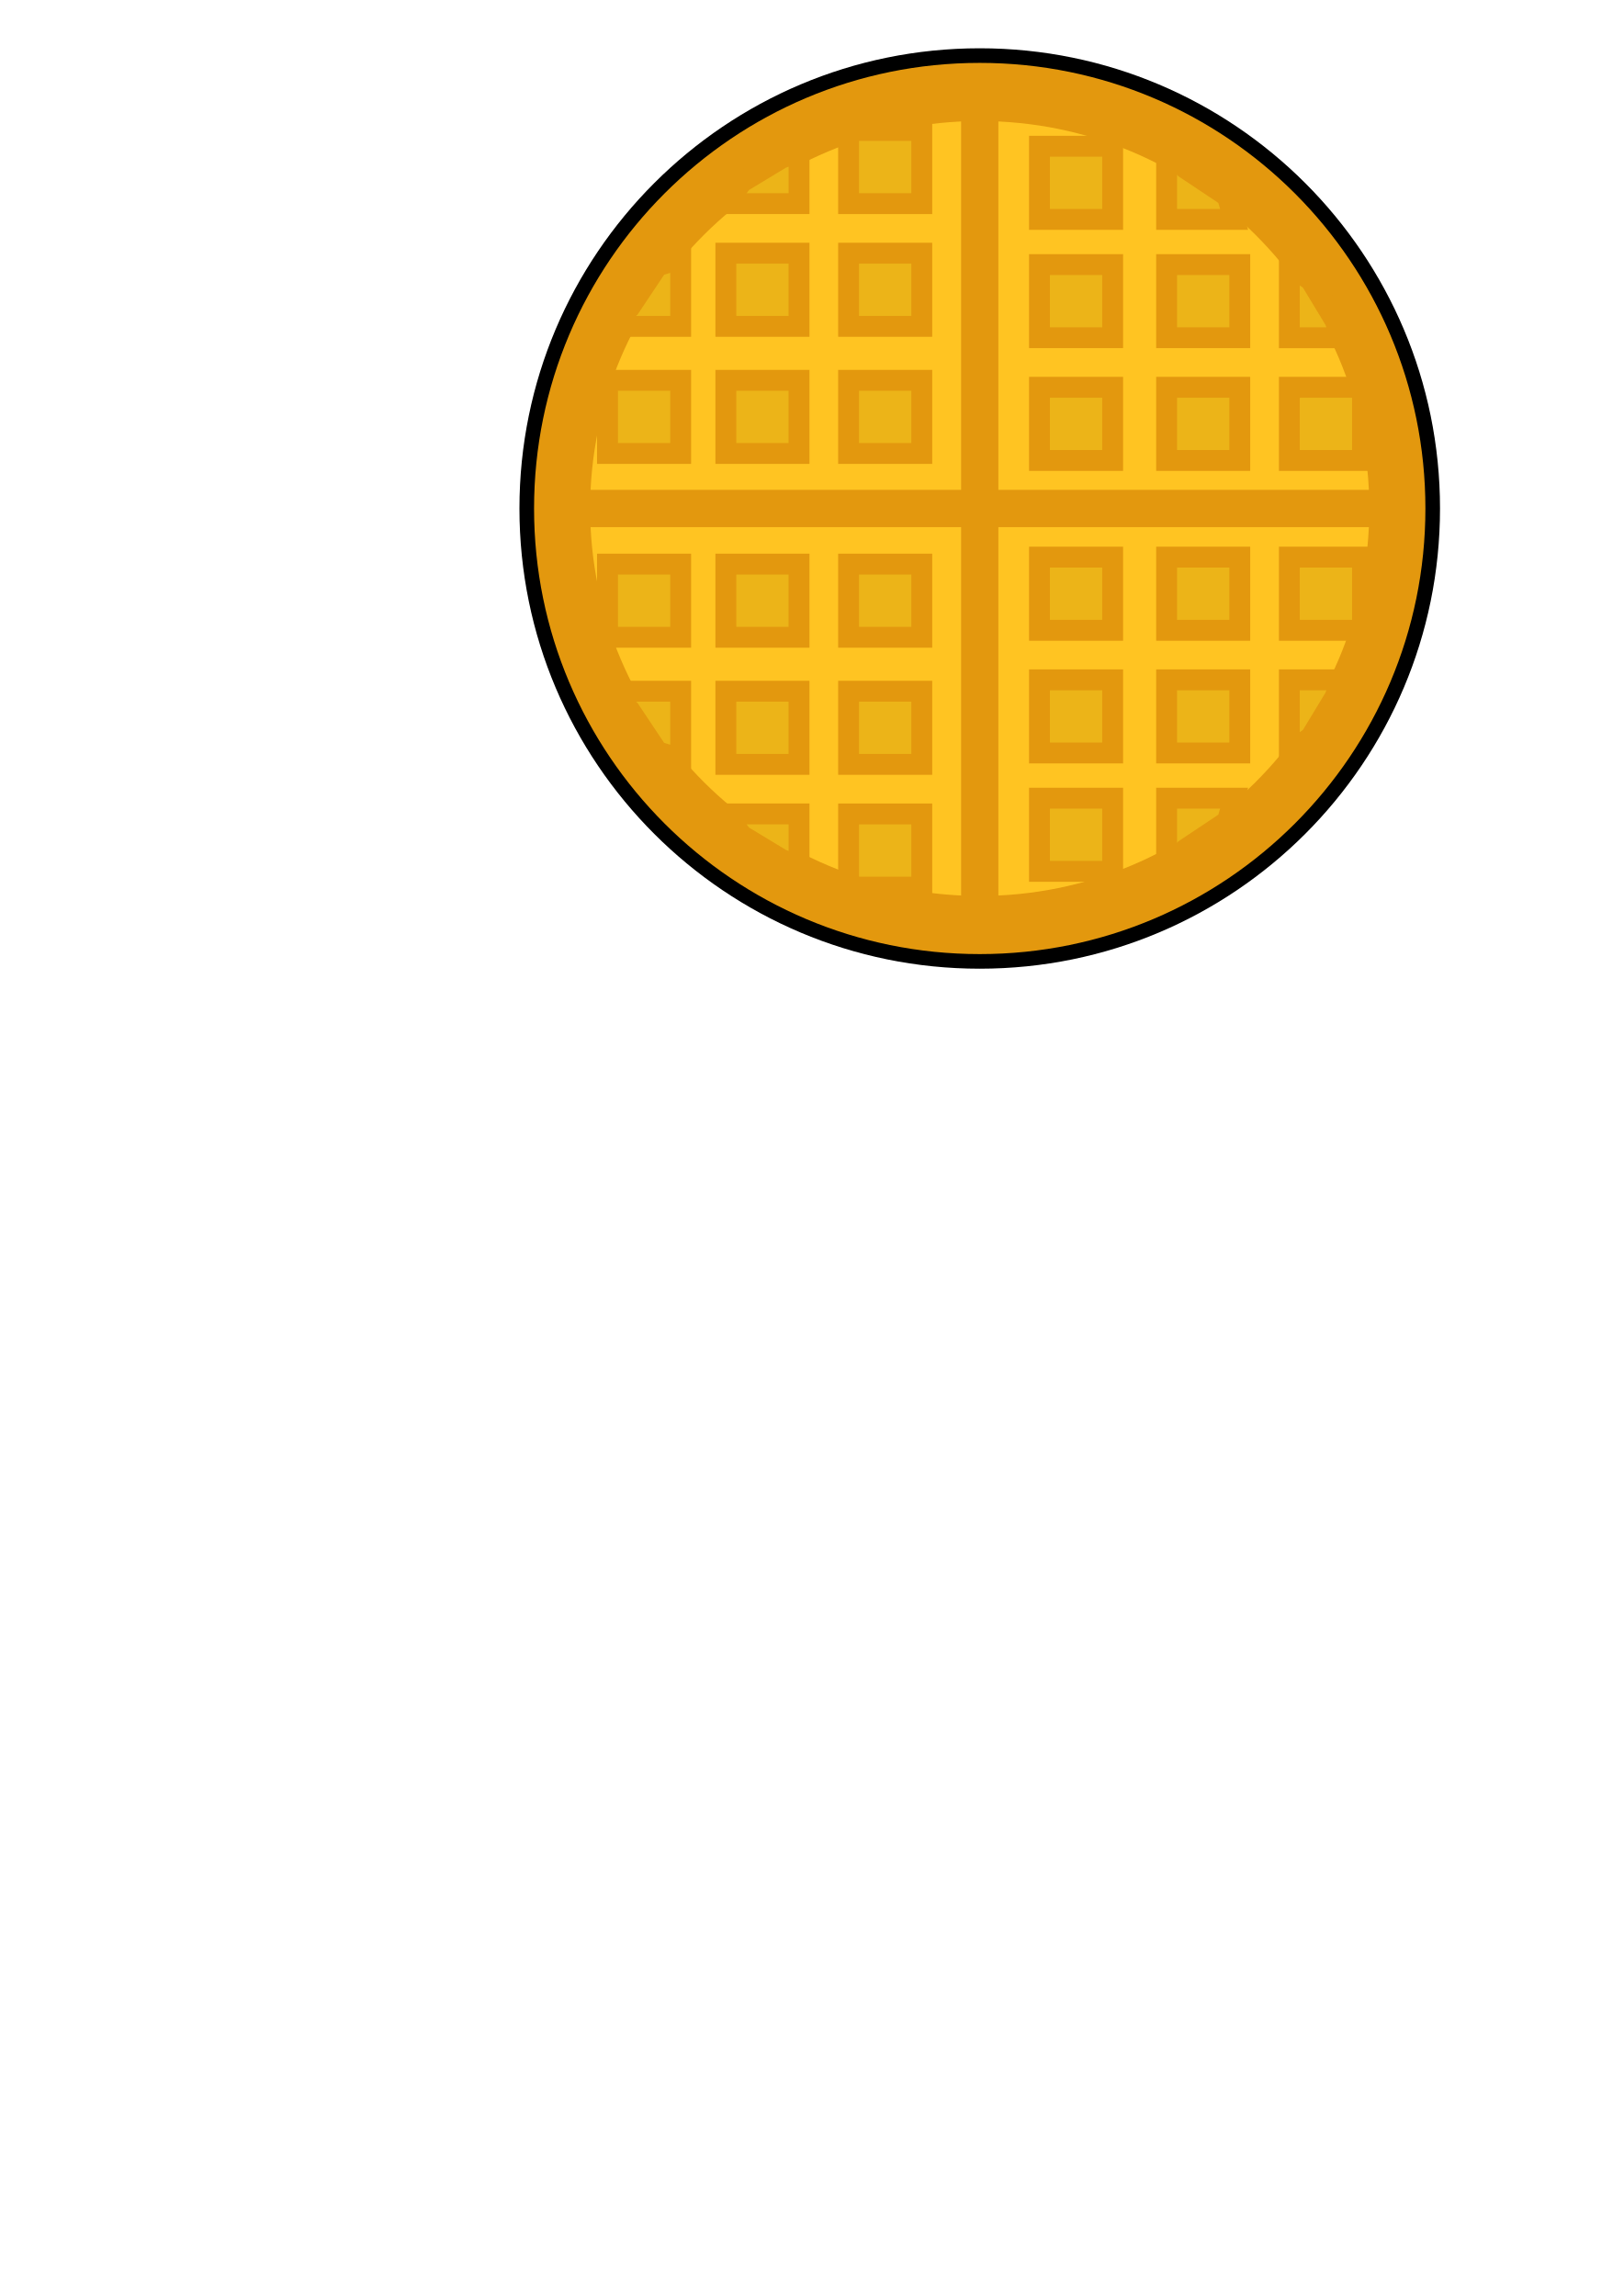
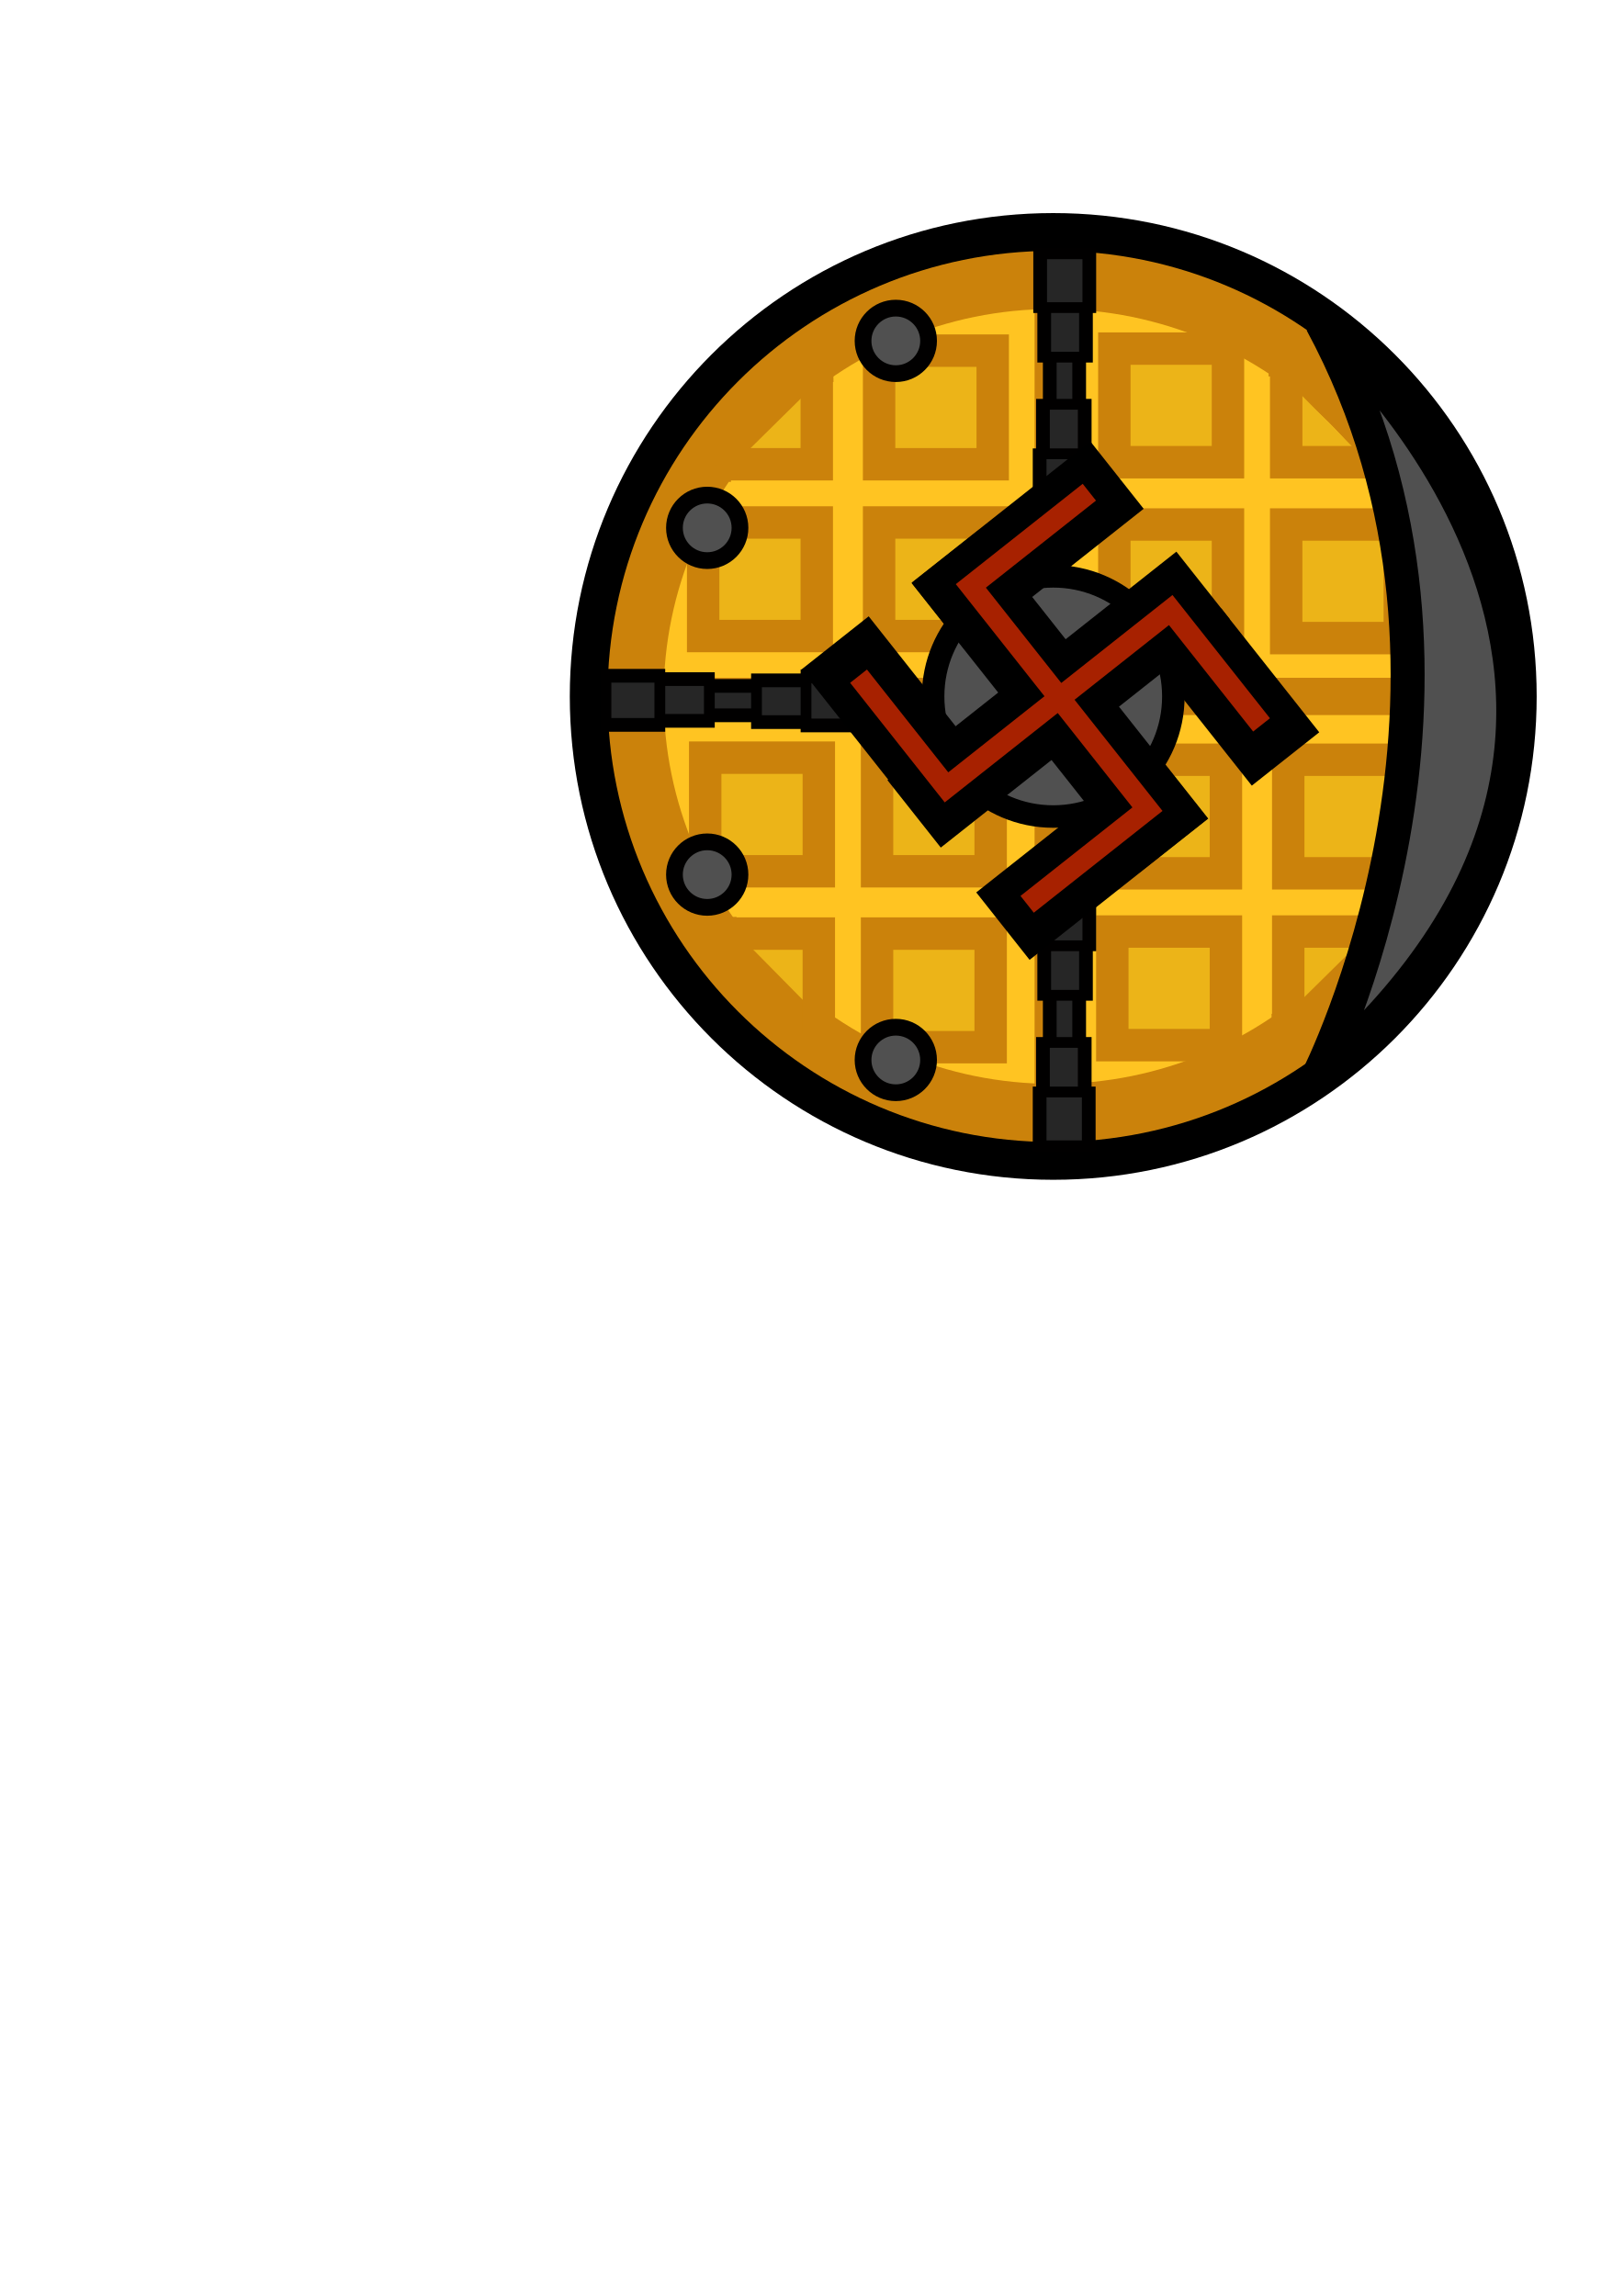
<svg xmlns="http://www.w3.org/2000/svg" width="210mm" height="297mm" viewBox="0 0 210 297" version="1.1" id="svg8">
  <defs id="defs2" />
  <g id="layer1">
-     <g style="fill:#000000;fill-opacity:1;stroke:none;stroke-opacity:1" id="g826" transform="matrix(1.032787,0,0,1.032787,16.82395,-69.78456)">
-       <circle style="fill:#000000;fill-opacity:1;stroke:none;stroke-width:4.965;stroke-miterlimit:4;stroke-dasharray:none;stroke-opacity:1" id="circle824" cx="106.4" cy="131.257" r="57.641" />
+     <g id="g2041" transform="translate(214.974,32.2461)">
+       <circle style="fill:#000000;fill-opacity:1;stroke:none;stroke-width:4.201;stroke-miterlimit:4;stroke-dasharray:none;stroke-opacity:1" id="circle824" cx="-78.755" cy="57.841" r="62.525" />
+       <circle r="57.641" cy="57.841" cx="-78.755" id="path815" style="fill:#cb820b;fill-opacity:1;stroke:none;stroke-width:4.965;stroke-miterlimit:4;stroke-dasharray:none;stroke-opacity:1" />
+       <ellipse ry="50.12" rx="50.387" style="fill:#ffc422;fill-opacity:1;stroke:none;stroke-width:4.329;stroke-miterlimit:4;stroke-dasharray:none;stroke-opacity:1" id="circle820" cx="-78.755" cy="57.841" />
+       <g style="fill:#cb820b;fill-opacity:1;stroke:none;stroke-opacity:1" transform="translate(-19.11551,79.42246)" id="g1948">
+         <rect y="57.228" x="-77.427" height="4.822" width="111.692" id="rect863" style="fill:#cb820b;fill-opacity:1;stroke:none;stroke-width:4.18;stroke-miterlimit:4;stroke-dasharray:none;stroke-opacity:1" transform="rotate(90)" />
+         <rect style="fill:#cb820b;fill-opacity:1;stroke:none;stroke-width:4.18;stroke-miterlimit:4;stroke-dasharray:none;stroke-opacity:1" id="rect3669" width="111.692" height="4.822" x="-115.485" y="-23.992" />
+       </g>
+       <g style="stroke:#cb820b;stroke-opacity:1" transform="translate(-19.11551,79.42246)" id="g1944">
+         <g style="stroke:#cb820b;stroke-opacity:1" id="g1892">
+           <rect transform="rotate(90)" style="fill:#ecb418;fill-opacity:1;stroke:#cb820b;stroke-width:4.192;stroke-miterlimit:4;stroke-dasharray:none;stroke-opacity:1" id="rect3621" width="14.694" height="14.694" x="-43.821" y="37.041" />
+           <rect y="14.816" x="-43.821" height="14.694" width="14.694" id="rect1881" style="fill:#ecb418;fill-opacity:1;stroke:#cb820b;stroke-width:4.192;stroke-miterlimit:4;stroke-dasharray:none;stroke-opacity:1" transform="rotate(90)" />
+           <path id="rect1883" d="m -51.813,18.908 -0.068,-3.362 v 13.963 h -12.94 l 2.046,0.214" style="fill:#ecb418;fill-opacity:1;stroke:#cb820b;stroke-width:4.192;stroke-miterlimit:4;stroke-dasharray:none;stroke-opacity:1" transform="rotate(90)" />
+           <rect y="37.041" x="-66.575" height="14.694" width="14.694" id="rect1886" style="fill:#ecb418;fill-opacity:1;stroke:#cb820b;stroke-width:4.192;stroke-miterlimit:4;stroke-dasharray:none;stroke-opacity:1" transform="rotate(90)" />
+         </g>
+         <g style="stroke:#cb820b;stroke-opacity:1" id="g1902" transform="rotate(-90,-59.73352,-21.39271)">
+           <rect y="37.041" x="-43.821" height="14.694" width="14.694" id="rect1894" style="fill:#ecb418;fill-opacity:1;stroke:#cb820b;stroke-width:4.192;stroke-miterlimit:4;stroke-dasharray:none;stroke-opacity:1" transform="rotate(90)" />
+           <rect transform="rotate(90)" style="fill:#ecb418;fill-opacity:1;stroke:#cb820b;stroke-width:4.192;stroke-miterlimit:4;stroke-dasharray:none;stroke-opacity:1" id="rect1896" width="14.694" height="14.694" x="-43.821" y="14.816" />
+           <path transform="rotate(90)" style="fill:#ecb418;fill-opacity:1;stroke:#cb820b;stroke-width:4.192;stroke-miterlimit:4;stroke-dasharray:none;stroke-opacity:1" d="m -51.813,18.908 -0.068,-3.362 v 13.963 h -12.94 l 2.046,0.214" id="path1898" />
+           <rect transform="rotate(90)" style="fill:#ecb418;fill-opacity:1;stroke:#cb820b;stroke-width:4.192;stroke-miterlimit:4;stroke-dasharray:none;stroke-opacity:1" id="rect1900" width="14.694" height="14.694" x="-66.575" y="37.041" />
+         </g>
+         <g style="stroke:#cb820b;stroke-opacity:1" transform="rotate(-180,-59.73352,-21.39271)" id="g1912">
+           <rect transform="rotate(90)" style="fill:#ecb418;fill-opacity:1;stroke:#cb820b;stroke-width:4.192;stroke-miterlimit:4;stroke-dasharray:none;stroke-opacity:1" id="rect1904" width="14.694" height="14.694" x="-43.821" y="37.041" />
+           <rect y="14.816" x="-43.821" height="14.694" width="14.694" id="rect1906" style="fill:#ecb418;fill-opacity:1;stroke:#cb820b;stroke-width:4.192;stroke-miterlimit:4;stroke-dasharray:none;stroke-opacity:1" transform="rotate(90)" />
+           <path id="path1908" d="m -51.813,18.908 -0.068,-3.362 v 13.963 h -12.94 l 2.046,0.214" style="fill:#ecb418;fill-opacity:1;stroke:#cb820b;stroke-width:4.192;stroke-miterlimit:4;stroke-dasharray:none;stroke-opacity:1" transform="rotate(90)" />
+           <rect y="37.041" x="-66.575" height="14.694" width="14.694" id="rect1910" style="fill:#ecb418;fill-opacity:1;stroke:#cb820b;stroke-width:4.192;stroke-miterlimit:4;stroke-dasharray:none;stroke-opacity:1" transform="rotate(90)" />
+         </g>
+         <g style="stroke:#cb820b;stroke-opacity:1" id="g1922" transform="rotate(90,-59.73352,-21.39272)">
+           <rect y="37.041" x="-43.821" height="14.694" width="14.694" id="rect1914" style="fill:#ecb418;fill-opacity:1;stroke:#cb820b;stroke-width:4.192;stroke-miterlimit:4;stroke-dasharray:none;stroke-opacity:1" transform="rotate(90)" />
+           <rect transform="rotate(90)" style="fill:#ecb418;fill-opacity:1;stroke:#cb820b;stroke-width:4.192;stroke-miterlimit:4;stroke-dasharray:none;stroke-opacity:1" id="rect1916" width="14.694" height="14.694" x="-43.821" y="14.816" />
+           <path transform="rotate(90)" style="fill:#ecb418;fill-opacity:1;stroke:#cb820b;stroke-width:4.192;stroke-miterlimit:4;stroke-dasharray:none;stroke-opacity:1" d="m -51.813,18.908 -0.068,-3.362 v 13.963 h -12.94 l 2.046,0.214" id="path1918" />
+           <rect transform="rotate(90)" style="fill:#ecb418;fill-opacity:1;stroke:#cb820b;stroke-width:4.192;stroke-miterlimit:4;stroke-dasharray:none;stroke-opacity:1" id="rect1920" width="14.694" height="14.694" x="-66.575" y="37.041" />
+         </g>
+       </g>
    </g>
-     <g id="g818" style="fill:#e3980e;fill-opacity:1;stroke:none;stroke-opacity:1" transform="translate(20.31248,-65.48103)">
-       <circle r="57.641" cy="131.257" cx="106.4" id="path815" style="fill:#e3980e;fill-opacity:1;stroke:none;stroke-width:4.965;stroke-miterlimit:4;stroke-dasharray:none;stroke-opacity:1" />
+     <circle style="fill:#505050;fill-opacity:1;stroke:#000000;stroke-width:2.912;stroke-miterlimit:4;stroke-dasharray:none;stroke-opacity:1" id="path1592" cx="136.219" cy="90.088" r="15.535" />
+     <path style="fill:#505050;fill-opacity:1;stroke:#000000;stroke-width:4.396;stroke-linecap:butt;stroke-linejoin:miter;stroke-miterlimit:4;stroke-dasharray:none;stroke-opacity:1" d="m 170.928,41.69 c 0,0 56.162,48.567 -0.585,97.869 0,0 25.957,-50.857 0.585,-97.869 z" id="path1526" />
+     <g id="g1710">
+       <g id="g1687" style="stroke-width:2.2;stroke-miterlimit:4;stroke-dasharray:none" transform="matrix(0.6337727,0,0,0.8068874,82.90898,43.62196)">
+         <g transform="matrix(0.424661,0,0,0.424661,10.78748,33.51631)" id="g1685" style="stroke-width:5.181;stroke-miterlimit:4;stroke-dasharray:none">
+           <rect style="fill:#262626;fill-opacity:1;stroke:#010000;stroke-width:5.181;stroke-miterlimit:4;stroke-dasharray:none;stroke-opacity:1" id="rect1675" width="47.891" height="11.103" x="-9.445" y="52.704" />
+           <rect y="50.613" x="30.081" height="15.756" width="26.187" id="rect1677" style="fill:#262626;fill-opacity:1;stroke:#010000;stroke-width:5.181;stroke-miterlimit:4;stroke-dasharray:none;stroke-opacity:1" />
+           <rect style="fill:#262626;fill-opacity:1;stroke:#010000;stroke-width:5.181;stroke-miterlimit:4;stroke-dasharray:none;stroke-opacity:1" id="rect1679" width="25.889" height="18.542" x="53.878" y="49.087" />
+           <rect style="fill:#262626;fill-opacity:1;stroke:#010000;stroke-width:5.181;stroke-miterlimit:4;stroke-dasharray:none;stroke-opacity:1" id="rect1681" width="26.187" height="15.756" x="-7.418" y="-65.897" transform="scale(-1)" />
+           <rect y="-67.423" x="16.378" height="18.542" width="25.889" id="rect1683" style="fill:#262626;fill-opacity:1;stroke:#010000;stroke-width:5.181;stroke-miterlimit:4;stroke-dasharray:none;stroke-opacity:1" transform="scale(-1)" />
+         </g>
+       </g>
+       <g transform="matrix(0,-0.6337727,0.8068874,0,90.6657,143.6797)" style="stroke-width:2.2;stroke-miterlimit:4;stroke-dasharray:none" id="g1673">
+         <g style="stroke-width:5.181;stroke-miterlimit:4;stroke-dasharray:none" id="g1671" transform="matrix(0.424661,0,0,0.424661,10.78748,33.51631)">
+           <rect y="52.704" x="-9.445" height="11.103" width="47.891" id="rect1661" style="fill:#262626;fill-opacity:1;stroke:#010000;stroke-width:5.181;stroke-miterlimit:4;stroke-dasharray:none;stroke-opacity:1" />
+           <rect style="fill:#262626;fill-opacity:1;stroke:#010000;stroke-width:5.181;stroke-miterlimit:4;stroke-dasharray:none;stroke-opacity:1" id="rect1663" width="26.187" height="15.756" x="30.081" y="50.613" />
+           <rect y="49.087" x="53.878" height="18.542" width="25.889" id="rect1665" style="fill:#262626;fill-opacity:1;stroke:#010000;stroke-width:5.181;stroke-miterlimit:4;stroke-dasharray:none;stroke-opacity:1" />
+           <rect transform="scale(-1)" y="-65.897" x="-7.418" height="15.756" width="26.187" id="rect1667" style="fill:#262626;fill-opacity:1;stroke:#010000;stroke-width:5.181;stroke-miterlimit:4;stroke-dasharray:none;stroke-opacity:1" />
+           <rect transform="scale(-1)" style="fill:#262626;fill-opacity:1;stroke:#010000;stroke-width:5.181;stroke-miterlimit:4;stroke-dasharray:none;stroke-opacity:1" id="rect1669" width="25.889" height="18.542" x="16.378" y="-67.423" />
+         </g>
+       </g>
+       <g id="g1371" style="stroke-width:2.2;stroke-miterlimit:4;stroke-dasharray:none" transform="matrix(0,-0.6337727,0.8068874,0,90.6657,61.12958)">
+         <g transform="matrix(0.424661,0,0,0.424661,10.78748,33.51631)" id="g1369" style="stroke-width:5.181;stroke-miterlimit:4;stroke-dasharray:none">
+           <rect style="fill:#262626;fill-opacity:1;stroke:#010000;stroke-width:5.181;stroke-miterlimit:4;stroke-dasharray:none;stroke-opacity:1" id="rect1359" width="47.891" height="11.103" x="-9.445" y="52.704" />
+           <rect y="50.613" x="30.081" height="15.756" width="26.187" id="rect1361" style="fill:#262626;fill-opacity:1;stroke:#010000;stroke-width:5.181;stroke-miterlimit:4;stroke-dasharray:none;stroke-opacity:1" />
+           <rect style="fill:#262626;fill-opacity:1;stroke:#010000;stroke-width:5.181;stroke-miterlimit:4;stroke-dasharray:none;stroke-opacity:1" id="rect1363" width="25.889" height="18.542" x="53.878" y="49.087" />
+           <rect style="fill:#262626;fill-opacity:1;stroke:#010000;stroke-width:5.181;stroke-miterlimit:4;stroke-dasharray:none;stroke-opacity:1" id="rect1365" width="26.187" height="15.756" x="-7.418" y="-65.897" transform="scale(-1)" />
+           <rect y="-67.423" x="16.378" height="18.542" width="25.889" id="rect1367" style="fill:#262626;fill-opacity:1;stroke:#010000;stroke-width:5.181;stroke-miterlimit:4;stroke-dasharray:none;stroke-opacity:1" transform="scale(-1)" />
+         </g>
+       </g>
    </g>
-     <g style="fill:#ffc422;fill-opacity:1;stroke:none;stroke-opacity:1" id="g822" transform="matrix(0.8741483,0,0,0.8695115,33.70314,-48.35345)">
-       <circle style="fill:#ffc422;fill-opacity:1;stroke:none;stroke-width:4.965;stroke-miterlimit:4;stroke-dasharray:none;stroke-opacity:1" id="circle820" cx="106.4" cy="131.257" r="57.641" />
+     <g id="g1623" transform="matrix(0.8449853,0,0,0.8449853,166.227,106.9694)">
+       <g transform="matrix(0.2919117,0.3691019,-0.3691019,0.2919117,47.3626,-4.700408)" id="g1223">
+         <rect style="fill:#000000;fill-opacity:1;stroke:none;stroke-width:1.443;stroke-miterlimit:4;stroke-dasharray:none;stroke-opacity:1" id="rect1203" width="27.97" height="119.818" x="-146.806" y="57.363" />
+         <rect y="-192.201" x="-131.257" height="119.818" width="27.97" id="rect1207" style="fill:#000000;fill-opacity:1;stroke:none;stroke-width:1.443;stroke-miterlimit:4;stroke-dasharray:none;stroke-opacity:1" transform="rotate(-90)" />
+         <rect y="57.061" x="-192.314" height="74.083" width="27.97" id="rect1209" style="fill:#000000;fill-opacity:1;stroke:none;stroke-width:1.135;stroke-miterlimit:4;stroke-dasharray:none;stroke-opacity:1" />
+         <rect style="fill:#000000;fill-opacity:1;stroke:none;stroke-width:1.135;stroke-miterlimit:4;stroke-dasharray:none;stroke-opacity:1" id="rect1211" width="27.97" height="74.083" x="-100.239" y="103.098" />
+         <rect y="-123.296" x="-85.334" height="51.405" width="27.97" id="rect1213" style="fill:#000000;fill-opacity:1;stroke:none;stroke-width:0.945;stroke-miterlimit:4;stroke-dasharray:none;stroke-opacity:1" transform="rotate(-90)" />
+         <rect y="-192.39" x="-176.879" height="65.39" width="27.97" id="rect1215" style="fill:#000000;fill-opacity:1;stroke:none;stroke-width:1.066;stroke-miterlimit:4;stroke-dasharray:none;stroke-opacity:1" transform="rotate(-90)" />
+       </g>
+       <path id="path1225" d="m -29.986,-51.244 -18.137,14.344 27.032,34.18 -18.416,14.564" style="fill:none;stroke:#a72100;stroke-width:3.278;stroke-linecap:butt;stroke-linejoin:miter;stroke-miterlimit:4;stroke-dasharray:none;stroke-opacity:1" />
+       <path id="path1227" d="M -3.629,-15.623 -17.531,-33.202 -51.851,-6.059 -65.312,-23.08" style="fill:none;stroke:#a72100;stroke-width:3.278;stroke-linecap:butt;stroke-linejoin:miter;stroke-miterlimit:4;stroke-dasharray:none;stroke-opacity:1" />
    </g>
-     <rect y="-129.124" x="9.93" height="4.822" width="111.692" id="rect863" style="fill:#e3980e;fill-opacity:1;stroke:none;stroke-width:4.18;stroke-miterlimit:4;stroke-dasharray:none;stroke-opacity:1" transform="rotate(90)" />
-     <g id="g921" style="fill:#ecb418;fill-opacity:1;stroke:#e3980e;stroke-opacity:1;stroke-width:2.7;stroke-miterlimit:4;stroke-dasharray:none" transform="translate(20.31248,-65.48103)">
-       <rect style="fill:#ecb418;fill-opacity:1;stroke:#e3980e;stroke-width:2.7;stroke-miterlimit:4;stroke-dasharray:none;stroke-opacity:1" id="rect893" width="9.463" height="9.463" x="89.441" y="114.676" />
-       <rect y="114.676" x="73.566" height="9.463" width="9.463" id="rect895" style="fill:#ecb418;fill-opacity:1;stroke:#e3980e;stroke-width:2.7;stroke-miterlimit:4;stroke-dasharray:none;stroke-opacity:1" />
-       <rect style="fill:#ecb418;fill-opacity:1;stroke:#e3980e;stroke-width:2.7;stroke-miterlimit:4;stroke-dasharray:none;stroke-opacity:1" id="rect897" width="9.463" height="9.463" x="58.258" y="114.676" />
-       <rect y="98.234" x="89.441" height="9.463" width="9.463" id="rect899" style="fill:#ecb418;fill-opacity:1;stroke:#e3980e;stroke-width:2.7;stroke-miterlimit:4;stroke-dasharray:none;stroke-opacity:1" />
-       <rect style="fill:#ecb418;fill-opacity:1;stroke:#e3980e;stroke-width:2.7;stroke-miterlimit:4;stroke-dasharray:none;stroke-opacity:1" id="rect901" width="9.463" height="9.463" x="73.566" y="98.234" />
-       <path id="rect903" d="m 64.735,99.857 2.986,-0.888 0,8.728 c 0,0 -3.713,0 -9.463,0 l 2.869,-2.428 z" style="fill:#ecb418;fill-opacity:1;stroke:#e3980e;stroke-width:2.7;stroke-miterlimit:4;stroke-dasharray:none;stroke-opacity:1" />
-       <rect style="fill:#ecb418;fill-opacity:1;stroke:#e3980e;stroke-width:2.7;stroke-miterlimit:4;stroke-dasharray:none;stroke-opacity:1" id="rect905" width="9.463" height="9.463" x="89.441" y="82.359" />
-       <path id="rect907" d="m 80.716,85.967 2.314,-0.935 0,6.791 h -9.463 l 2.071,-2.781 z" style="fill:#ecb418;fill-opacity:1;stroke:#e3980e;stroke-width:2.7;stroke-miterlimit:4;stroke-dasharray:none;stroke-opacity:1" />
-     </g>
-     <g transform="rotate(90,148.9609,109.6181)" style="fill:#ecb418;fill-opacity:1;stroke:#e3980e;stroke-width:2.7;stroke-miterlimit:4;stroke-dasharray:none;stroke-opacity:1" id="g3631">
-       <rect y="114.676" x="89.441" height="9.463" width="9.463" id="rect3615" style="fill:#ecb418;fill-opacity:1;stroke:#e3980e;stroke-width:2.7;stroke-miterlimit:4;stroke-dasharray:none;stroke-opacity:1" />
-       <rect style="fill:#ecb418;fill-opacity:1;stroke:#e3980e;stroke-width:2.7;stroke-miterlimit:4;stroke-dasharray:none;stroke-opacity:1" id="rect3617" width="9.463" height="9.463" x="73.566" y="114.676" />
-       <rect y="114.676" x="58.258" height="9.463" width="9.463" id="rect3619" style="fill:#ecb418;fill-opacity:1;stroke:#e3980e;stroke-width:2.7;stroke-miterlimit:4;stroke-dasharray:none;stroke-opacity:1" />
-       <rect style="fill:#ecb418;fill-opacity:1;stroke:#e3980e;stroke-width:2.7;stroke-miterlimit:4;stroke-dasharray:none;stroke-opacity:1" id="rect3621" width="9.463" height="9.463" x="89.441" y="98.234" />
-       <rect y="98.234" x="73.566" height="9.463" width="9.463" id="rect3623" style="fill:#ecb418;fill-opacity:1;stroke:#e3980e;stroke-width:2.7;stroke-miterlimit:4;stroke-dasharray:none;stroke-opacity:1" />
-       <path style="fill:#ecb418;fill-opacity:1;stroke:#e3980e;stroke-width:2.7;stroke-miterlimit:4;stroke-dasharray:none;stroke-opacity:1" d="m 64.735,99.857 2.986,-0.888 v 8.728 c 0,0 -3.713,0 -9.463,0 l 2.869,-2.428 z" id="path3625" />
-       <rect y="82.359" x="89.441" height="9.463" width="9.463" id="rect3627" style="fill:#ecb418;fill-opacity:1;stroke:#e3980e;stroke-width:2.7;stroke-miterlimit:4;stroke-dasharray:none;stroke-opacity:1" />
-       <path style="fill:#ecb418;fill-opacity:1;stroke:#e3980e;stroke-width:2.7;stroke-miterlimit:4;stroke-dasharray:none;stroke-opacity:1" d="m 80.716,85.967 2.314,-0.935 v 6.791 h -9.463 l 2.071,-2.781 z" id="path3629" />
-     </g>
-     <g transform="matrix(1,0,0,-1,20.31248,197.1097)" style="fill:#ecb418;fill-opacity:1;stroke:#e3980e;stroke-width:2.7;stroke-miterlimit:4;stroke-dasharray:none;stroke-opacity:1" id="g3649">
-       <rect y="114.676" x="89.441" height="9.463" width="9.463" id="rect3633" style="fill:#ecb418;fill-opacity:1;stroke:#e3980e;stroke-width:2.7;stroke-miterlimit:4;stroke-dasharray:none;stroke-opacity:1" />
-       <rect style="fill:#ecb418;fill-opacity:1;stroke:#e3980e;stroke-width:2.7;stroke-miterlimit:4;stroke-dasharray:none;stroke-opacity:1" id="rect3635" width="9.463" height="9.463" x="73.566" y="114.676" />
-       <rect y="114.676" x="58.258" height="9.463" width="9.463" id="rect3637" style="fill:#ecb418;fill-opacity:1;stroke:#e3980e;stroke-width:2.7;stroke-miterlimit:4;stroke-dasharray:none;stroke-opacity:1" />
-       <rect style="fill:#ecb418;fill-opacity:1;stroke:#e3980e;stroke-width:2.7;stroke-miterlimit:4;stroke-dasharray:none;stroke-opacity:1" id="rect3639" width="9.463" height="9.463" x="89.441" y="98.234" />
-       <rect y="98.234" x="73.566" height="9.463" width="9.463" id="rect3641" style="fill:#ecb418;fill-opacity:1;stroke:#e3980e;stroke-width:2.7;stroke-miterlimit:4;stroke-dasharray:none;stroke-opacity:1" />
-       <path style="fill:#ecb418;fill-opacity:1;stroke:#e3980e;stroke-width:2.7;stroke-miterlimit:4;stroke-dasharray:none;stroke-opacity:1" d="m 64.735,99.857 2.986,-0.888 v 8.728 c 0,0 -3.713,0 -9.463,0 l 2.869,-2.428 z" id="path3643" />
-       <rect y="82.359" x="89.441" height="9.463" width="9.463" id="rect3645" style="fill:#ecb418;fill-opacity:1;stroke:#e3980e;stroke-width:2.7;stroke-miterlimit:4;stroke-dasharray:none;stroke-opacity:1" />
-       <path style="fill:#ecb418;fill-opacity:1;stroke:#e3980e;stroke-width:2.7;stroke-miterlimit:4;stroke-dasharray:none;stroke-opacity:1" d="m 80.716,85.967 2.314,-0.935 v 6.791 h -9.463 l 2.071,-2.781 z" id="path3647" />
-     </g>
-     <g id="g3667" style="fill:#ecb418;fill-opacity:1;stroke:#e3980e;stroke-width:2.7;stroke-miterlimit:4;stroke-dasharray:none;stroke-opacity:1" transform="matrix(0,-1,-1,0,258.579,170.9716)">
-       <rect style="fill:#ecb418;fill-opacity:1;stroke:#e3980e;stroke-width:2.7;stroke-miterlimit:4;stroke-dasharray:none;stroke-opacity:1" id="rect3651" width="9.463" height="9.463" x="89.441" y="114.676" />
-       <rect y="114.676" x="73.566" height="9.463" width="9.463" id="rect3653" style="fill:#ecb418;fill-opacity:1;stroke:#e3980e;stroke-width:2.7;stroke-miterlimit:4;stroke-dasharray:none;stroke-opacity:1" />
-       <rect style="fill:#ecb418;fill-opacity:1;stroke:#e3980e;stroke-width:2.7;stroke-miterlimit:4;stroke-dasharray:none;stroke-opacity:1" id="rect3655" width="9.463" height="9.463" x="58.258" y="114.676" />
-       <rect y="98.234" x="89.441" height="9.463" width="9.463" id="rect3657" style="fill:#ecb418;fill-opacity:1;stroke:#e3980e;stroke-width:2.7;stroke-miterlimit:4;stroke-dasharray:none;stroke-opacity:1" />
-       <rect style="fill:#ecb418;fill-opacity:1;stroke:#e3980e;stroke-width:2.7;stroke-miterlimit:4;stroke-dasharray:none;stroke-opacity:1" id="rect3659" width="9.463" height="9.463" x="73.566" y="98.234" />
-       <path id="path3661" d="m 64.735,99.857 2.986,-0.888 v 8.728 c 0,0 -3.713,0 -9.463,0 l 2.869,-2.428 z" style="fill:#ecb418;fill-opacity:1;stroke:#e3980e;stroke-width:2.7;stroke-miterlimit:4;stroke-dasharray:none;stroke-opacity:1" />
-       <rect style="fill:#ecb418;fill-opacity:1;stroke:#e3980e;stroke-width:2.7;stroke-miterlimit:4;stroke-dasharray:none;stroke-opacity:1" id="rect3663" width="9.463" height="9.463" x="89.441" y="82.359" />
-       <path id="path3665" d="m 80.716,85.967 2.314,-0.935 v 6.791 h -9.463 l 2.071,-2.781 z" style="fill:#ecb418;fill-opacity:1;stroke:#e3980e;stroke-width:2.7;stroke-miterlimit:4;stroke-dasharray:none;stroke-opacity:1" />
-     </g>
-     <rect style="fill:#e3980e;fill-opacity:1;stroke:none;stroke-width:4.18;stroke-miterlimit:4;stroke-dasharray:none;stroke-opacity:1" id="rect3669" width="111.692" height="4.822" x="70.867" y="63.365" />
+     <circle style="fill:#505050;fill-opacity:1;stroke:#010000;stroke-width:2.165;stroke-miterlimit:4;stroke-dasharray:none;stroke-opacity:1" id="path1534" cx="91.467" cy="68.28" r="4.237" />
+     <circle r="4.237" cy="44.096" cx="115.859" id="circle1536" style="fill:#505050;fill-opacity:1;stroke:#010000;stroke-width:2.165;stroke-miterlimit:4;stroke-dasharray:none;stroke-opacity:1" />
+     <circle r="4.237" cy="113.135" cx="91.467" id="circle1629" style="fill:#505050;fill-opacity:1;stroke:#010000;stroke-width:2.165;stroke-miterlimit:4;stroke-dasharray:none;stroke-opacity:1" />
+     <circle style="fill:#505050;fill-opacity:1;stroke:#010000;stroke-width:2.165;stroke-miterlimit:4;stroke-dasharray:none;stroke-opacity:1" id="circle1631" cx="115.859" cy="137.113" r="4.237" />
  </g>
</svg>
